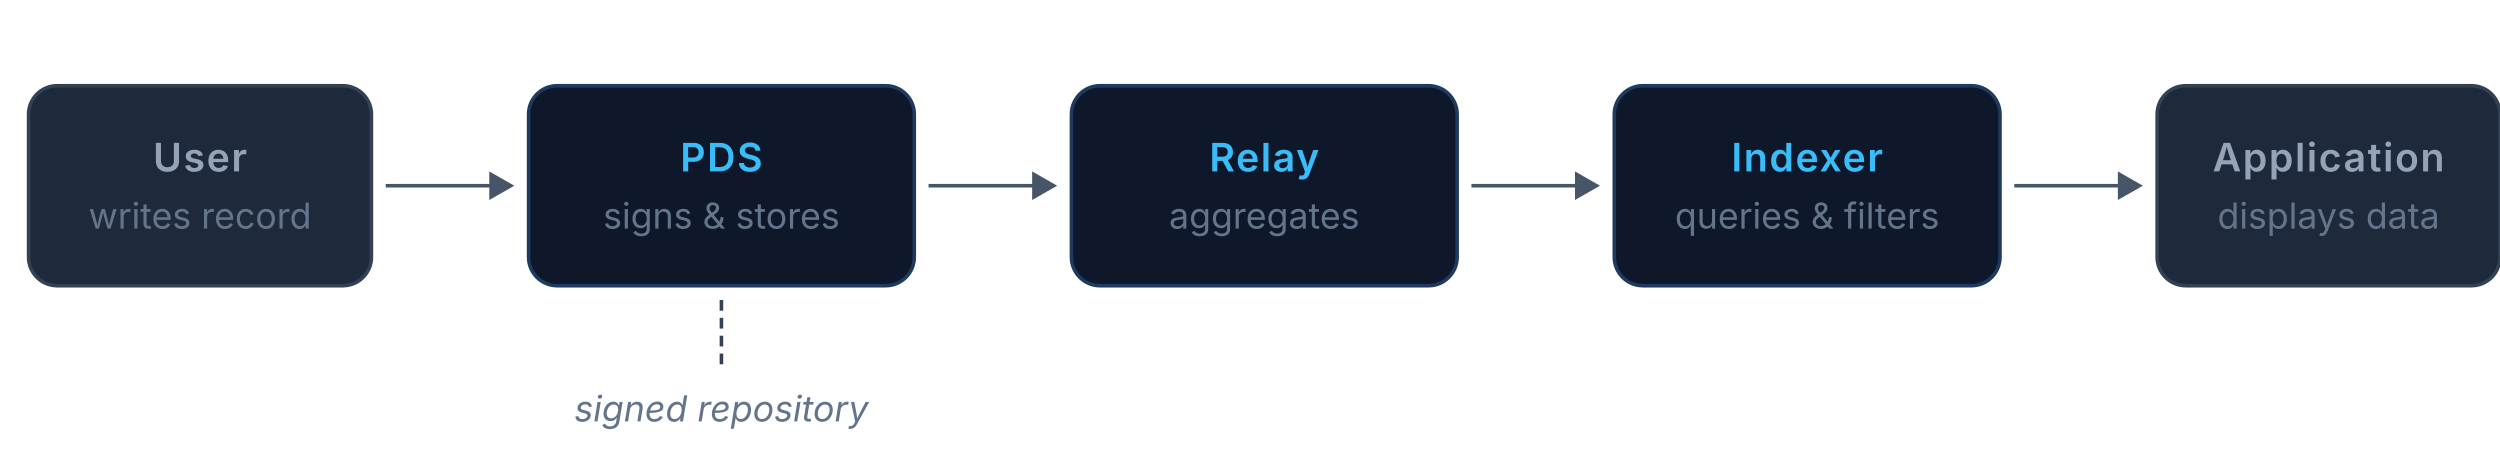
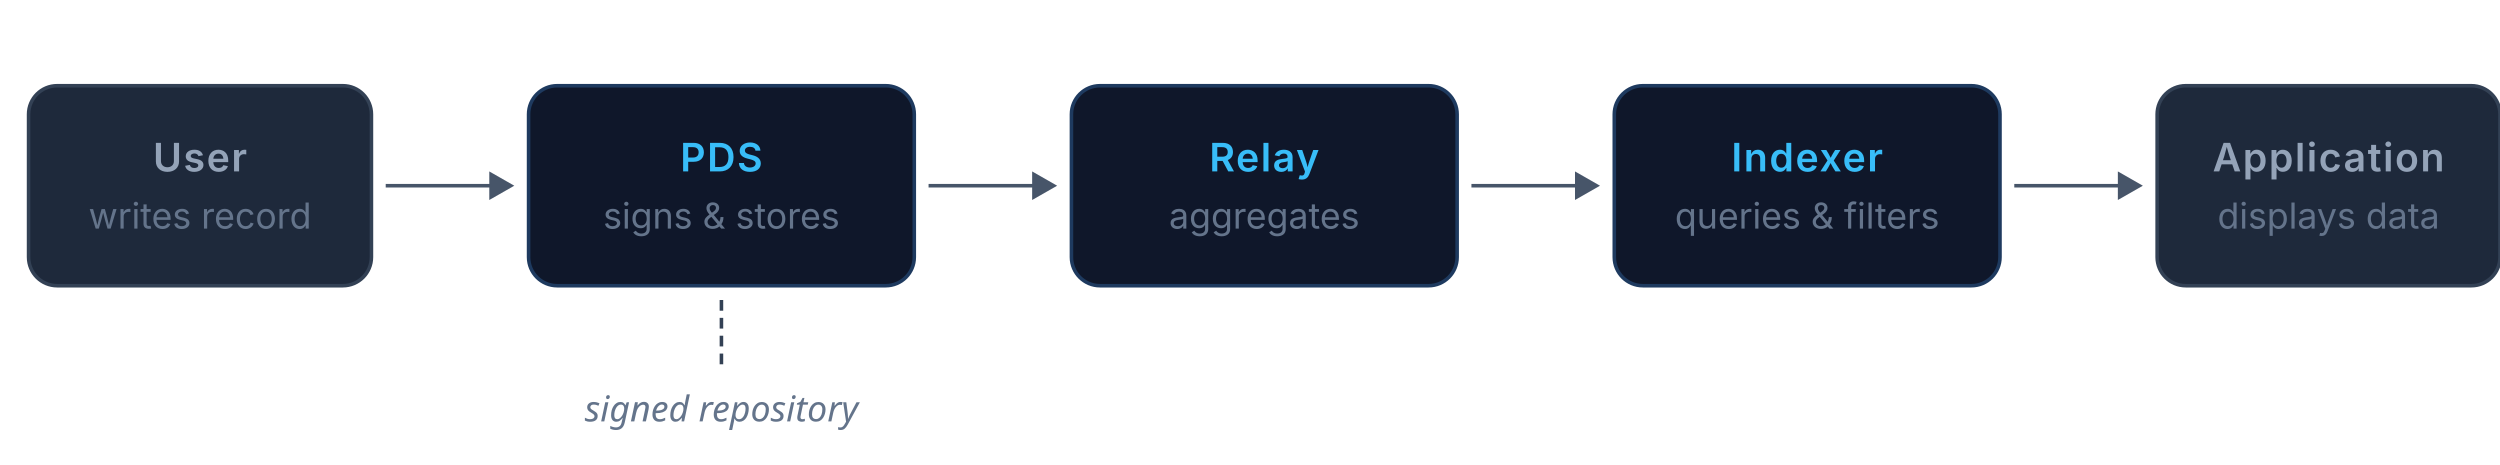
<svg xmlns="http://www.w3.org/2000/svg" viewBox="0 0 700 130" fill="none">
  <style>
-     .node-label { font-family: Inter, system-ui, -apple-system, sans-serif; font-size: 11px; font-weight: 600; letter-spacing: 0.04em; }
-     .node-desc { font-family: Inter, system-ui, -apple-system, sans-serif; font-size: 10px; font-weight: 400; }
+     .node-label { font-family: Switzer, system-ui, -apple-system, sans-serif; font-size: 11px; font-weight: 600; letter-spacing: 0.04em; }
+     .node-desc { font-family: Switzer, system-ui, -apple-system, sans-serif; font-size: 10px; font-weight: 400; }
  </style>
  <rect x="8" y="24" width="96" height="56" rx="8" fill="#1e293b" stroke="#334155" stroke-width="1" />
  <text x="56" y="48" text-anchor="middle" class="node-label" fill="#94a3b8">User</text>
  <text x="56" y="64" text-anchor="middle" class="node-desc" fill="#64748b">writes record</text>
  <line x1="108" y1="52" x2="140" y2="52" stroke="#475569" stroke-width="1" />
  <polygon points="137,48 144,52 137,56" fill="#475569" />
  <rect x="148" y="24" width="108" height="56" rx="8" fill="#0f172a" stroke="#1e3a5f" stroke-width="1" />
  <text x="202" y="48" text-anchor="middle" class="node-label" fill="#38bdf8">PDS</text>
  <text x="202" y="64" text-anchor="middle" class="node-desc" fill="#64748b">signs &amp; stores</text>
  <line x1="260" y1="52" x2="292" y2="52" stroke="#475569" stroke-width="1" />
  <polygon points="289,48 296,52 289,56" fill="#475569" />
  <rect x="300" y="24" width="108" height="56" rx="8" fill="#0f172a" stroke="#1e3a5f" stroke-width="1" />
  <text x="354" y="48" text-anchor="middle" class="node-label" fill="#38bdf8">Relay</text>
  <text x="354" y="64" text-anchor="middle" class="node-desc" fill="#64748b">aggregates</text>
  <line x1="412" y1="52" x2="444" y2="52" stroke="#475569" stroke-width="1" />
  <polygon points="441,48 448,52 441,56" fill="#475569" />
  <rect x="452" y="24" width="108" height="56" rx="8" fill="#0f172a" stroke="#1e3a5f" stroke-width="1" />
  <text x="506" y="48" text-anchor="middle" class="node-label" fill="#38bdf8">Indexer</text>
  <text x="506" y="64" text-anchor="middle" class="node-desc" fill="#64748b">queries &amp; filters</text>
  <line x1="564" y1="52" x2="596" y2="52" stroke="#475569" stroke-width="1" />
  <polygon points="593,48 600,52 593,56" fill="#475569" />
  <rect x="604" y="24" width="96" height="56" rx="8" fill="#1e293b" stroke="#334155" stroke-width="1" />
  <text x="652" y="48" text-anchor="middle" class="node-label" fill="#94a3b8">Application</text>
  <text x="652" y="64" text-anchor="middle" class="node-desc" fill="#64748b">displays data</text>
  <line x1="202" y1="84" x2="202" y2="104" stroke="#334155" stroke-width="1" stroke-dasharray="3 2" />
-   <text x="202" y="118" text-anchor="middle" font-family="Inter, system-ui, sans-serif" font-size="10" fill="#64748b" font-style="italic">signed repository</text>
+   <text x="202" y="118" text-anchor="middle" font-family="Switzer, system-ui, sans-serif" font-size="10" fill="#64748b" font-style="italic">signed repository</text>
</svg>
